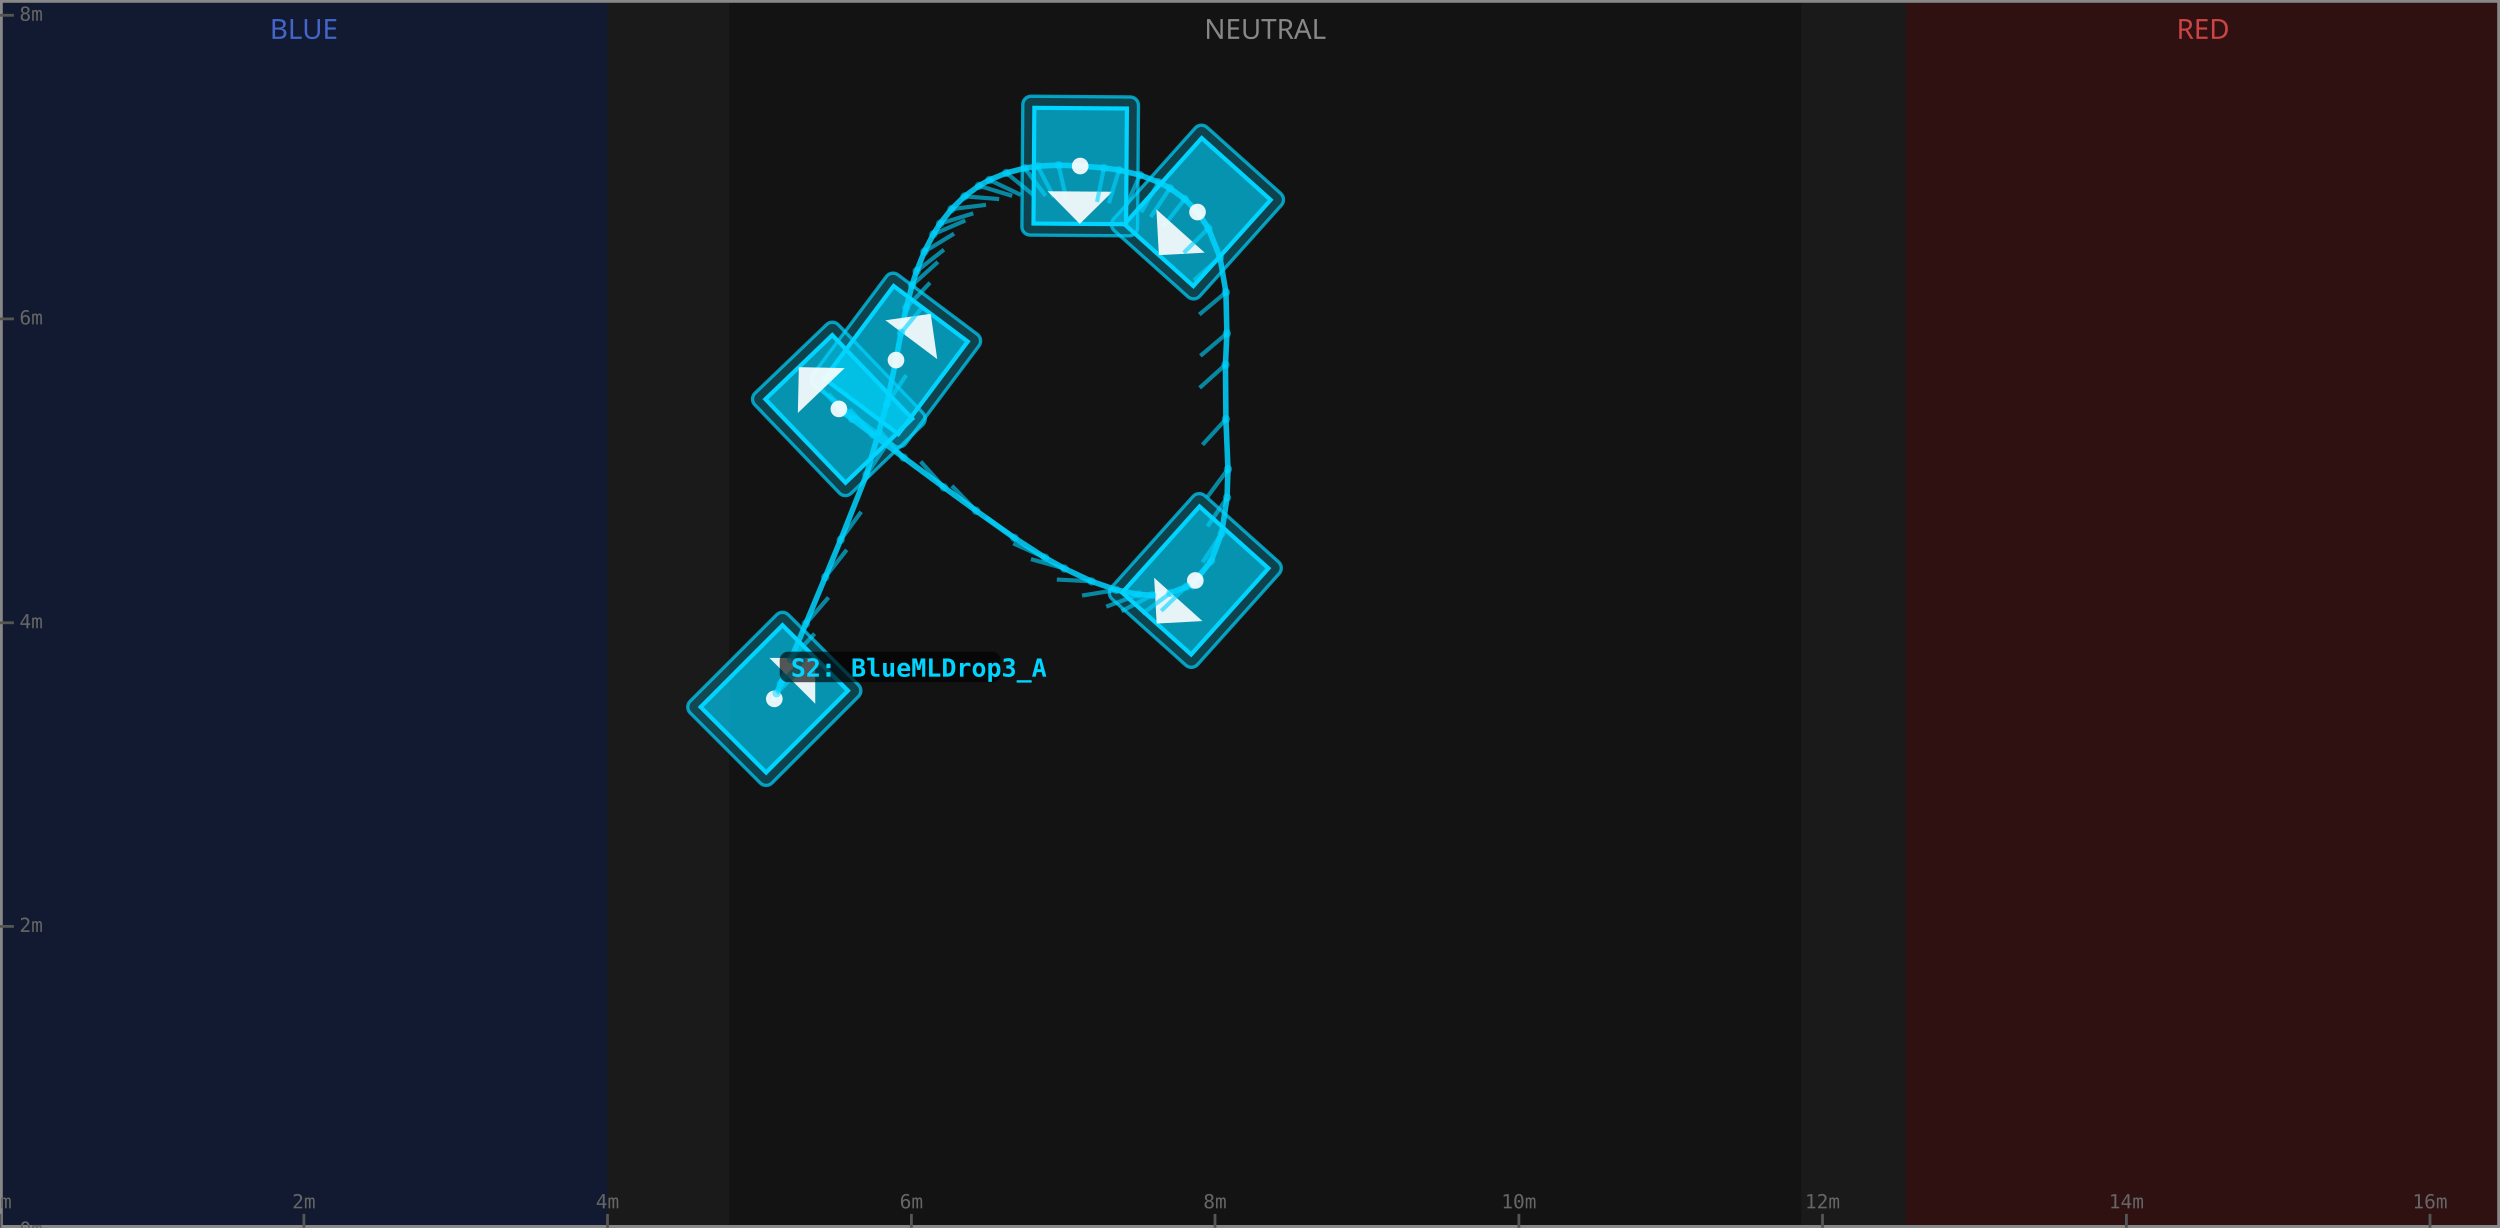
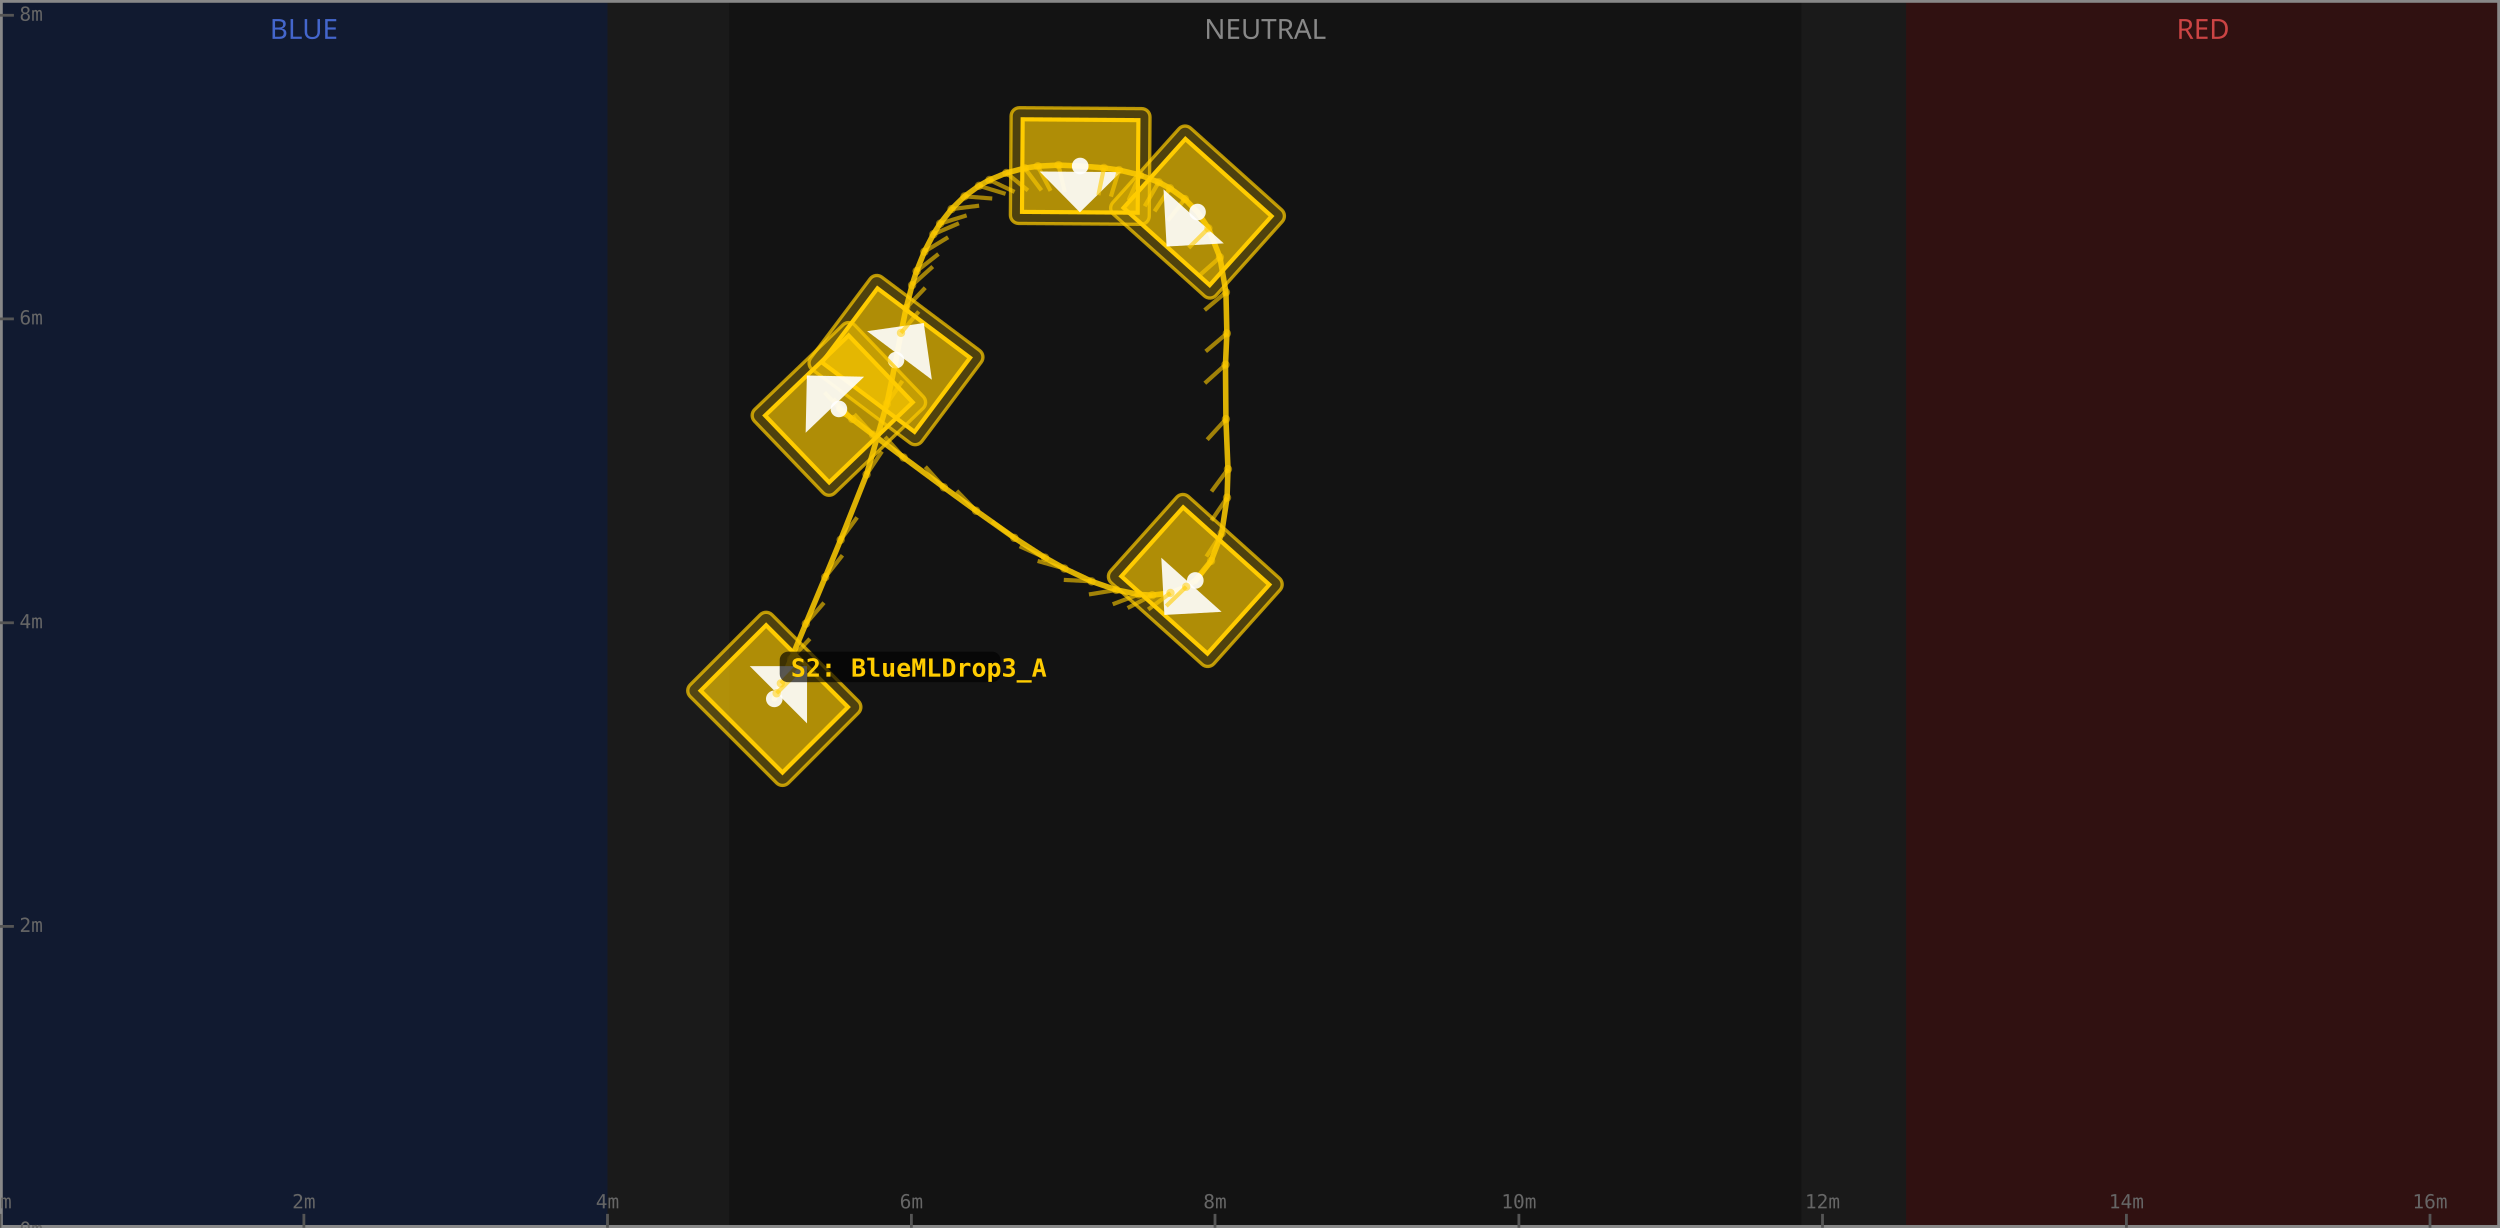
<svg xmlns="http://www.w3.org/2000/svg" width="900" height="442" viewBox="0 0 900 442">
  <rect x="0" y="0" width="900" height="442" fill="#1a1a1a" />
  <rect x="0" y="0" width="218.7" height="442" fill="#0d1a3a" fill-opacity="0.7" />
  <text x="109.4" y="14" text-anchor="middle" font-size="10" fill="#4466cc" font-family="sans-serif">BLUE</text>
  <rect x="262.5" y="0" width="386.0" height="442" fill="#111111" fill-opacity="0.7" />
  <text x="455.5" y="14" text-anchor="middle" font-size="10" fill="#888" font-family="sans-serif">NEUTRAL</text>
  <rect x="686.2" y="0" width="213.8" height="442" fill="#3a0d0d" fill-opacity="0.7" />
  <text x="793.1" y="14" text-anchor="middle" font-size="10" fill="#cc4444" font-family="sans-serif">RED</text>
  <rect x="0" y="0" width="900" height="442" fill="none" stroke="#888" stroke-width="2" />
  <line x1="0.0" y1="442" x2="0.0" y2="437" stroke="#555" stroke-width="1" />
  <text x="0.0" y="435" text-anchor="middle" font-size="7" fill="#666" font-family="monospace">0m</text>
  <line x1="109.4" y1="442" x2="109.4" y2="437" stroke="#555" stroke-width="1" />
  <text x="109.4" y="435" text-anchor="middle" font-size="7" fill="#666" font-family="monospace">2m</text>
  <line x1="218.7" y1="442" x2="218.7" y2="437" stroke="#555" stroke-width="1" />
  <text x="218.7" y="435" text-anchor="middle" font-size="7" fill="#666" font-family="monospace">4m</text>
  <line x1="328.1" y1="442" x2="328.1" y2="437" stroke="#555" stroke-width="1" />
  <text x="328.1" y="435" text-anchor="middle" font-size="7" fill="#666" font-family="monospace">6m</text>
  <line x1="437.4" y1="442" x2="437.4" y2="437" stroke="#555" stroke-width="1" />
  <text x="437.4" y="435" text-anchor="middle" font-size="7" fill="#666" font-family="monospace">8m</text>
  <line x1="546.8" y1="442" x2="546.8" y2="437" stroke="#555" stroke-width="1" />
  <text x="546.8" y="435" text-anchor="middle" font-size="7" fill="#666" font-family="monospace">10m</text>
  <line x1="656.1" y1="442" x2="656.1" y2="437" stroke="#555" stroke-width="1" />
  <text x="656.1" y="435" text-anchor="middle" font-size="7" fill="#666" font-family="monospace">12m</text>
  <line x1="765.5" y1="442" x2="765.5" y2="437" stroke="#555" stroke-width="1" />
  <text x="765.5" y="435" text-anchor="middle" font-size="7" fill="#666" font-family="monospace">14m</text>
  <line x1="874.8" y1="442" x2="874.8" y2="437" stroke="#555" stroke-width="1" />
  <text x="874.8" y="435" text-anchor="middle" font-size="7" fill="#666" font-family="monospace">16m</text>
  <line x1="0" y1="442.9" x2="5" y2="442.9" stroke="#555" stroke-width="1" />
  <text x="7" y="442.9" dominant-baseline="middle" font-size="7" fill="#666" font-family="monospace">0m</text>
  <line x1="0" y1="333.5" x2="5" y2="333.5" stroke="#555" stroke-width="1" />
  <text x="7" y="333.5" dominant-baseline="middle" font-size="7" fill="#666" font-family="monospace">2m</text>
  <line x1="0" y1="224.2" x2="5" y2="224.2" stroke="#555" stroke-width="1" />
  <text x="7" y="224.2" dominant-baseline="middle" font-size="7" fill="#666" font-family="monospace">4m</text>
  <line x1="0" y1="114.8" x2="5" y2="114.8" stroke="#555" stroke-width="1" />
  <text x="7" y="114.8" dominant-baseline="middle" font-size="7" fill="#666" font-family="monospace">6m</text>
  <line x1="0" y1="5.5" x2="5" y2="5.5" stroke="#555" stroke-width="1" />
  <text x="7" y="5.5" dominant-baseline="middle" font-size="7" fill="#666" font-family="monospace">8m</text>
-   <polyline points="278.75,251.59 279.59,249.58 281.10,246.01 284.76,237.29 290.10,224.54 297.09,207.76 302.64,194.32 311.96,170.82 319.25,145.40 322.56,129.63 324.36,119.83 326.22,110.85 328.35,102.65 329.98,97.60 332.78,90.61 336.02,84.32 338.44,80.51 342.56,75.26 347.24,70.69 352.44,66.89 356.21,64.78 362.29,62.26 368.91,60.53 373.61,59.82 381.07,59.44 388.87,59.77 397.41,60.45 402.85,61.22 410.38,63.02 417.12,65.60 421.17,67.76 426.55,71.65 431.11,76.34 435.03,82.18 439.18,92.64 441.34,105.22 441.67,120.03 441.17,131.28 441.33,150.90 442.07,168.89 441.74,179.15 439.79,192.02 435.99,201.95 430.31,208.97 427.04,211.23 421.37,213.46 414.80,214.26 409.93,213.99 401.88,212.37 392.95,209.28 383.17,204.67 376.19,200.75 365.16,193.63 351.38,183.87 339.80,175.45 325.30,164.72 314.31,156.49 306.80,150.84 303.72,148.52 302.00,147.21" fill="none" stroke="#00d4ff" stroke-width="2" stroke-opacity="0.85" stroke-linejoin="round" stroke-linecap="round" />
-   <g id="pose0" transform="translate(278.75,251.59) rotate(-45.00)">
-     <rect x="-25.00" y="-20.83" width="50.00" height="41.66" rx="3" fill="#00d4ff" fill-opacity="0.25" stroke="#00d4ff" stroke-width="1.2" stroke-opacity="0.7" />
-     <rect x="-20.83" y="-16.67" width="41.66" height="33.33" fill="#00d4ff" fill-opacity="0.55" stroke="#00d4ff" stroke-width="1.5" />
-     <polygon points="20.83,0 9.17,11.67 9.17,-11.67" fill="#ffffff" fill-opacity="0.9" />
-     <circle cx="0" cy="0" r="3" fill="#ffffff" fill-opacity="0.9" />
-   </g>
-   <g id="pose1" transform="translate(279.59,249.58) rotate(-45.24)">
-     <line x1="0" y1="0" x2="12.50" y2="0" stroke="#00d4ff" stroke-width="1.5" stroke-opacity="0.6" />
-     <circle cx="0" cy="0" r="1.5" fill="#00d4ff" fill-opacity="0.5" />
-   </g>
-   <g id="pose2" transform="translate(281.10,246.01) rotate(-45.80)">
-     <line x1="0" y1="0" x2="12.50" y2="0" stroke="#00d4ff" stroke-width="1.5" stroke-opacity="0.6" />
-     <circle cx="0" cy="0" r="1.5" fill="#00d4ff" fill-opacity="0.5" />
-   </g>
-   <g id="pose3" transform="translate(284.76,237.29) rotate(-47.20)">
-     <line x1="0" y1="0" x2="12.50" y2="0" stroke="#00d4ff" stroke-width="1.5" stroke-opacity="0.6" />
-     <circle cx="0" cy="0" r="1.5" fill="#00d4ff" fill-opacity="0.5" />
-   </g>
-   <g id="pose4" transform="translate(290.10,224.54) rotate(-49.24)">
-     <line x1="0" y1="0" x2="12.50" y2="0" stroke="#00d4ff" stroke-width="1.5" stroke-opacity="0.6" />
-     <circle cx="0" cy="0" r="1.5" fill="#00d4ff" fill-opacity="0.5" />
-   </g>
-   <g id="pose5" transform="translate(297.09,207.76) rotate(-51.80)">
-     <line x1="0" y1="0" x2="12.50" y2="0" stroke="#00d4ff" stroke-width="1.5" stroke-opacity="0.6" />
-     <circle cx="0" cy="0" r="1.5" fill="#00d4ff" fill-opacity="0.5" />
-   </g>
-   <g id="pose6" transform="translate(302.64,194.32) rotate(-53.70)">
-     <line x1="0" y1="0" x2="12.50" y2="0" stroke="#00d4ff" stroke-width="1.5" stroke-opacity="0.6" />
-     <circle cx="0" cy="0" r="1.5" fill="#00d4ff" fill-opacity="0.5" />
-   </g>
-   <g id="pose7" transform="translate(311.96,170.82) rotate(-56.27)">
-     <line x1="0" y1="0" x2="12.50" y2="0" stroke="#00d4ff" stroke-width="1.5" stroke-opacity="0.6" />
-     <circle cx="0" cy="0" r="1.5" fill="#00d4ff" fill-opacity="0.5" />
-   </g>
-   <g id="pose8" transform="translate(319.25,145.40) rotate(-55.91)">
-     <line x1="0" y1="0" x2="12.50" y2="0" stroke="#00d4ff" stroke-width="1.5" stroke-opacity="0.6" />
-     <circle cx="0" cy="0" r="1.5" fill="#00d4ff" fill-opacity="0.5" />
-   </g>
-   <g id="pose9" transform="translate(322.56,129.63) rotate(-53.13)">
-     <rect x="-25.00" y="-20.83" width="50.00" height="41.66" rx="3" fill="#00d4ff" fill-opacity="0.25" stroke="#00d4ff" stroke-width="1.2" stroke-opacity="0.7" />
-     <rect x="-20.83" y="-16.67" width="41.66" height="33.33" fill="#00d4ff" fill-opacity="0.55" stroke="#00d4ff" stroke-width="1.5" />
-     <polygon points="20.83,0 9.17,11.67 9.17,-11.67" fill="#ffffff" fill-opacity="0.9" />
-     <circle cx="0" cy="0" r="3" fill="#ffffff" fill-opacity="0.9" />
-   </g>
-   <g id="pose10" transform="translate(324.36,119.83) rotate(-50.28)">
-     <line x1="0" y1="0" x2="12.50" y2="0" stroke="#00d4ff" stroke-width="1.5" stroke-opacity="0.6" />
-     <circle cx="0" cy="0" r="1.5" fill="#00d4ff" fill-opacity="0.5" />
-   </g>
-   <g id="pose11" transform="translate(326.22,110.85) rotate(-46.62)">
-     <line x1="0" y1="0" x2="12.50" y2="0" stroke="#00d4ff" stroke-width="1.5" stroke-opacity="0.6" />
-     <circle cx="0" cy="0" r="1.5" fill="#00d4ff" fill-opacity="0.5" />
-   </g>
-   <g id="pose12" transform="translate(328.35,102.65) rotate(-41.91)">
-     <line x1="0" y1="0" x2="12.50" y2="0" stroke="#00d4ff" stroke-width="1.5" stroke-opacity="0.6" />
-     <circle cx="0" cy="0" r="1.5" fill="#00d4ff" fill-opacity="0.5" />
-   </g>
-   <g id="pose13" transform="translate(329.98,97.60) rotate(-38.10)">
-     <line x1="0" y1="0" x2="12.50" y2="0" stroke="#00d4ff" stroke-width="1.5" stroke-opacity="0.6" />
-     <circle cx="0" cy="0" r="1.5" fill="#00d4ff" fill-opacity="0.5" />
-   </g>
-   <g id="pose14" transform="translate(332.78,90.61) rotate(-31.34)">
-     <line x1="0" y1="0" x2="12.50" y2="0" stroke="#00d4ff" stroke-width="1.5" stroke-opacity="0.6" />
-     <circle cx="0" cy="0" r="1.5" fill="#00d4ff" fill-opacity="0.5" />
-   </g>
-   <g id="pose15" transform="translate(336.02,84.32) rotate(-23.31)">
-     <line x1="0" y1="0" x2="12.50" y2="0" stroke="#00d4ff" stroke-width="1.5" stroke-opacity="0.6" />
-     <circle cx="0" cy="0" r="1.5" fill="#00d4ff" fill-opacity="0.5" />
-   </g>
-   <g id="pose16" transform="translate(338.44,80.51) rotate(-17.26)">
-     <line x1="0" y1="0" x2="12.50" y2="0" stroke="#00d4ff" stroke-width="1.5" stroke-opacity="0.6" />
-     <circle cx="0" cy="0" r="1.5" fill="#00d4ff" fill-opacity="0.5" />
-   </g>
-   <g id="pose17" transform="translate(342.56,75.26) rotate(-6.98)">
-     <line x1="0" y1="0" x2="12.50" y2="0" stroke="#00d4ff" stroke-width="1.5" stroke-opacity="0.6" />
-     <circle cx="0" cy="0" r="1.5" fill="#00d4ff" fill-opacity="0.5" />
-   </g>
-   <g id="pose18" transform="translate(347.24,70.69) rotate(4.49)">
-     <line x1="0" y1="0" x2="12.50" y2="0" stroke="#00d4ff" stroke-width="1.5" stroke-opacity="0.6" />
-     <circle cx="0" cy="0" r="1.5" fill="#00d4ff" fill-opacity="0.5" />
-   </g>
-   <g id="pose19" transform="translate(352.44,66.89) rotate(16.86)">
-     <line x1="0" y1="0" x2="12.50" y2="0" stroke="#00d4ff" stroke-width="1.5" stroke-opacity="0.6" />
-     <circle cx="0" cy="0" r="1.5" fill="#00d4ff" fill-opacity="0.5" />
-   </g>
-   <g id="pose20" transform="translate(356.21,64.78) rotate(25.53)">
-     <line x1="0" y1="0" x2="12.50" y2="0" stroke="#00d4ff" stroke-width="1.5" stroke-opacity="0.6" />
-     <circle cx="0" cy="0" r="1.5" fill="#00d4ff" fill-opacity="0.5" />
-   </g>
-   <g id="pose21" transform="translate(362.29,62.26) rotate(39.05)">
-     <line x1="0" y1="0" x2="12.50" y2="0" stroke="#00d4ff" stroke-width="1.5" stroke-opacity="0.6" />
-     <circle cx="0" cy="0" r="1.5" fill="#00d4ff" fill-opacity="0.5" />
-   </g>
-   <g id="pose22" transform="translate(368.91,60.53) rotate(53.08)">
-     <line x1="0" y1="0" x2="12.50" y2="0" stroke="#00d4ff" stroke-width="1.5" stroke-opacity="0.6" />
-     <circle cx="0" cy="0" r="1.5" fill="#00d4ff" fill-opacity="0.5" />
-   </g>
-   <g id="pose23" transform="translate(373.61,59.82) rotate(62.61)">
-     <line x1="0" y1="0" x2="12.50" y2="0" stroke="#00d4ff" stroke-width="1.5" stroke-opacity="0.6" />
-     <circle cx="0" cy="0" r="1.5" fill="#00d4ff" fill-opacity="0.5" />
-   </g>
-   <g id="pose24" transform="translate(381.07,59.44) rotate(76.95)">
-     <line x1="0" y1="0" x2="12.50" y2="0" stroke="#00d4ff" stroke-width="1.5" stroke-opacity="0.6" />
-     <circle cx="0" cy="0" r="1.5" fill="#00d4ff" fill-opacity="0.5" />
-   </g>
-   <g id="pose25" transform="translate(388.87,59.77) rotate(90.42)">
-     <rect x="-25.00" y="-20.83" width="50.00" height="41.66" rx="3" fill="#00d4ff" fill-opacity="0.25" stroke="#00d4ff" stroke-width="1.2" stroke-opacity="0.7" />
-     <rect x="-20.83" y="-16.67" width="41.66" height="33.33" fill="#00d4ff" fill-opacity="0.55" stroke="#00d4ff" stroke-width="1.5" />
-     <polygon points="20.83,0 9.17,11.67 9.17,-11.67" fill="#ffffff" fill-opacity="0.9" />
-     <circle cx="0" cy="0" r="3" fill="#ffffff" fill-opacity="0.9" />
-   </g>
-   <g id="pose26" transform="translate(397.41,60.45) rotate(101.46)">
-     <line x1="0" y1="0" x2="12.50" y2="0" stroke="#00d4ff" stroke-width="1.5" stroke-opacity="0.6" />
-     <circle cx="0" cy="0" r="1.5" fill="#00d4ff" fill-opacity="0.5" />
-   </g>
-   <g id="pose27" transform="translate(402.85,61.22) rotate(107.02)">
-     <line x1="0" y1="0" x2="12.50" y2="0" stroke="#00d4ff" stroke-width="1.5" stroke-opacity="0.6" />
-     <circle cx="0" cy="0" r="1.5" fill="#00d4ff" fill-opacity="0.5" />
-   </g>
-   <g id="pose28" transform="translate(410.38,63.02) rotate(114.16)">
-     <line x1="0" y1="0" x2="12.50" y2="0" stroke="#00d4ff" stroke-width="1.5" stroke-opacity="0.6" />
-     <circle cx="0" cy="0" r="1.5" fill="#00d4ff" fill-opacity="0.5" />
-   </g>
-   <g id="pose29" transform="translate(417.12,65.60) rotate(120.18)">
-     <line x1="0" y1="0" x2="12.50" y2="0" stroke="#00d4ff" stroke-width="1.5" stroke-opacity="0.6" />
-     <circle cx="0" cy="0" r="1.5" fill="#00d4ff" fill-opacity="0.5" />
-   </g>
-   <g id="pose30" transform="translate(421.17,67.76) rotate(123.66)">
-     <line x1="0" y1="0" x2="12.50" y2="0" stroke="#00d4ff" stroke-width="1.5" stroke-opacity="0.6" />
-     <circle cx="0" cy="0" r="1.5" fill="#00d4ff" fill-opacity="0.5" />
-   </g>
-   <g id="pose31" transform="translate(426.55,71.65) rotate(128.17)">
-     <line x1="0" y1="0" x2="12.50" y2="0" stroke="#00d4ff" stroke-width="1.5" stroke-opacity="0.6" />
-     <circle cx="0" cy="0" r="1.5" fill="#00d4ff" fill-opacity="0.5" />
-   </g>
-   <g id="pose32" transform="translate(431.11,76.34) rotate(131.90)">
-     <rect x="-25.00" y="-20.83" width="50.00" height="41.66" rx="3" fill="#00d4ff" fill-opacity="0.25" stroke="#00d4ff" stroke-width="1.2" stroke-opacity="0.7" />
-     <rect x="-20.83" y="-16.67" width="41.66" height="33.33" fill="#00d4ff" fill-opacity="0.55" stroke="#00d4ff" stroke-width="1.5" />
-     <polygon points="20.83,0 9.17,11.67 9.17,-11.67" fill="#ffffff" fill-opacity="0.9" />
-     <circle cx="0" cy="0" r="3" fill="#ffffff" fill-opacity="0.9" />
-   </g>
-   <g id="pose33" transform="translate(435.03,82.18) rotate(135.14)">
-     <line x1="0" y1="0" x2="12.50" y2="0" stroke="#00d4ff" stroke-width="1.5" stroke-opacity="0.6" />
-     <circle cx="0" cy="0" r="1.5" fill="#00d4ff" fill-opacity="0.5" />
-   </g>
-   <g id="pose34" transform="translate(439.18,92.64) rotate(138.56)">
-     <line x1="0" y1="0" x2="12.50" y2="0" stroke="#00d4ff" stroke-width="1.5" stroke-opacity="0.6" />
-     <circle cx="0" cy="0" r="1.5" fill="#00d4ff" fill-opacity="0.5" />
-   </g>
-   <g id="pose35" transform="translate(441.34,105.22) rotate(140.13)">
-     <line x1="0" y1="0" x2="12.50" y2="0" stroke="#00d4ff" stroke-width="1.5" stroke-opacity="0.6" />
-     <circle cx="0" cy="0" r="1.5" fill="#00d4ff" fill-opacity="0.5" />
-   </g>
-   <g id="pose36" transform="translate(441.67,120.03) rotate(139.69)">
-     <line x1="0" y1="0" x2="12.50" y2="0" stroke="#00d4ff" stroke-width="1.5" stroke-opacity="0.6" />
-     <circle cx="0" cy="0" r="1.5" fill="#00d4ff" fill-opacity="0.5" />
-   </g>
-   <g id="pose37" transform="translate(441.17,131.28) rotate(138.07)">
-     <line x1="0" y1="0" x2="12.50" y2="0" stroke="#00d4ff" stroke-width="1.5" stroke-opacity="0.6" />
-     <circle cx="0" cy="0" r="1.5" fill="#00d4ff" fill-opacity="0.5" />
-   </g>
-   <g id="pose38" transform="translate(441.33,150.90) rotate(132.43)">
-     <line x1="0" y1="0" x2="12.50" y2="0" stroke="#00d4ff" stroke-width="1.5" stroke-opacity="0.6" />
-     <circle cx="0" cy="0" r="1.5" fill="#00d4ff" fill-opacity="0.5" />
-   </g>
-   <g id="pose39" transform="translate(442.07,168.89) rotate(126.51)">
-     <line x1="0" y1="0" x2="12.50" y2="0" stroke="#00d4ff" stroke-width="1.5" stroke-opacity="0.6" />
-     <circle cx="0" cy="0" r="1.5" fill="#00d4ff" fill-opacity="0.5" />
-   </g>
-   <g id="pose40" transform="translate(441.74,179.15) rotate(124.21)">
-     <line x1="0" y1="0" x2="12.50" y2="0" stroke="#00d4ff" stroke-width="1.5" stroke-opacity="0.6" />
-     <circle cx="0" cy="0" r="1.5" fill="#00d4ff" fill-opacity="0.5" />
-   </g>
-   <g id="pose41" transform="translate(439.79,192.02) rotate(123.43)">
-     <line x1="0" y1="0" x2="12.50" y2="0" stroke="#00d4ff" stroke-width="1.5" stroke-opacity="0.6" />
-     <circle cx="0" cy="0" r="1.5" fill="#00d4ff" fill-opacity="0.5" />
-   </g>
-   <g id="pose42" transform="translate(435.99,201.95) rotate(125.94)">
-     <line x1="0" y1="0" x2="12.50" y2="0" stroke="#00d4ff" stroke-width="1.5" stroke-opacity="0.6" />
-     <circle cx="0" cy="0" r="1.5" fill="#00d4ff" fill-opacity="0.5" />
-   </g>
-   <g id="pose43" transform="translate(430.31,208.97) rotate(131.90)">
-     <rect x="-25.00" y="-20.83" width="50.00" height="41.66" rx="3" fill="#00d4ff" fill-opacity="0.25" stroke="#00d4ff" stroke-width="1.2" stroke-opacity="0.7" />
-     <rect x="-20.83" y="-16.67" width="41.66" height="33.33" fill="#00d4ff" fill-opacity="0.55" stroke="#00d4ff" stroke-width="1.5" />
-     <polygon points="20.83,0 9.17,11.67 9.17,-11.67" fill="#ffffff" fill-opacity="0.9" />
-     <circle cx="0" cy="0" r="3" fill="#ffffff" fill-opacity="0.9" />
-   </g>
-   <g id="pose44" transform="translate(427.04,211.23) rotate(135.96)">
-     <line x1="0" y1="0" x2="12.50" y2="0" stroke="#00d4ff" stroke-width="1.5" stroke-opacity="0.6" />
-     <circle cx="0" cy="0" r="1.5" fill="#00d4ff" fill-opacity="0.5" />
-   </g>
-   <g id="pose45" transform="translate(421.37,213.46) rotate(143.44)">
-     <line x1="0" y1="0" x2="12.50" y2="0" stroke="#00d4ff" stroke-width="1.5" stroke-opacity="0.6" />
-     <circle cx="0" cy="0" r="1.5" fill="#00d4ff" fill-opacity="0.5" />
-   </g>
-   <g id="pose46" transform="translate(414.80,214.26) rotate(152.49)">
-     <line x1="0" y1="0" x2="12.50" y2="0" stroke="#00d4ff" stroke-width="1.5" stroke-opacity="0.6" />
-     <circle cx="0" cy="0" r="1.5" fill="#00d4ff" fill-opacity="0.5" />
-   </g>
-   <g id="pose47" transform="translate(409.93,213.99) rotate(159.34)">
-     <line x1="0" y1="0" x2="12.50" y2="0" stroke="#00d4ff" stroke-width="1.5" stroke-opacity="0.6" />
-     <circle cx="0" cy="0" r="1.5" fill="#00d4ff" fill-opacity="0.5" />
-   </g>
-   <g id="pose48" transform="translate(401.88,212.37) rotate(170.66)">
-     <line x1="0" y1="0" x2="12.50" y2="0" stroke="#00d4ff" stroke-width="1.5" stroke-opacity="0.6" />
-     <circle cx="0" cy="0" r="1.5" fill="#00d4ff" fill-opacity="0.5" />
-   </g>
-   <g id="pose49" transform="translate(392.95,209.28) rotate(-177.05)">
-     <line x1="0" y1="0" x2="12.50" y2="0" stroke="#00d4ff" stroke-width="1.5" stroke-opacity="0.6" />
-     <circle cx="0" cy="0" r="1.5" fill="#00d4ff" fill-opacity="0.5" />
-   </g>
-   <g id="pose50" transform="translate(383.17,204.67) rotate(-164.26)">
-     <line x1="0" y1="0" x2="12.50" y2="0" stroke="#00d4ff" stroke-width="1.5" stroke-opacity="0.6" />
-     <circle cx="0" cy="0" r="1.5" fill="#00d4ff" fill-opacity="0.5" />
-   </g>
-   <g id="pose51" transform="translate(376.19,200.75) rotate(-155.78)">
-     <line x1="0" y1="0" x2="12.50" y2="0" stroke="#00d4ff" stroke-width="1.5" stroke-opacity="0.6" />
-     <circle cx="0" cy="0" r="1.5" fill="#00d4ff" fill-opacity="0.5" />
-   </g>
-   <g id="pose52" transform="translate(365.16,193.63) rotate(-143.97)">
-     <line x1="0" y1="0" x2="12.50" y2="0" stroke="#00d4ff" stroke-width="1.5" stroke-opacity="0.6" />
-     <circle cx="0" cy="0" r="1.5" fill="#00d4ff" fill-opacity="0.5" />
-   </g>
-   <g id="pose53" transform="translate(351.38,183.87) rotate(-134.06)">
-     <line x1="0" y1="0" x2="12.50" y2="0" stroke="#00d4ff" stroke-width="1.5" stroke-opacity="0.6" />
-     <circle cx="0" cy="0" r="1.5" fill="#00d4ff" fill-opacity="0.5" />
-   </g>
-   <g id="pose54" transform="translate(339.80,175.45) rotate(-131.93)">
-     <line x1="0" y1="0" x2="12.50" y2="0" stroke="#00d4ff" stroke-width="1.5" stroke-opacity="0.6" />
-     <circle cx="0" cy="0" r="1.5" fill="#00d4ff" fill-opacity="0.5" />
-   </g>
-   <g id="pose55" transform="translate(325.30,164.72) rotate(-131.89)">
-     <line x1="0" y1="0" x2="12.50" y2="0" stroke="#00d4ff" stroke-width="1.5" stroke-opacity="0.6" />
-     <circle cx="0" cy="0" r="1.5" fill="#00d4ff" fill-opacity="0.5" />
-   </g>
-   <g id="pose56" transform="translate(314.31,156.49) rotate(-132.51)">
-     <line x1="0" y1="0" x2="12.50" y2="0" stroke="#00d4ff" stroke-width="1.5" stroke-opacity="0.6" />
-     <circle cx="0" cy="0" r="1.5" fill="#00d4ff" fill-opacity="0.5" />
-   </g>
-   <g id="pose57" transform="translate(306.80,150.84) rotate(-133.19)">
-     <line x1="0" y1="0" x2="12.50" y2="0" stroke="#00d4ff" stroke-width="1.5" stroke-opacity="0.6" />
-     <circle cx="0" cy="0" r="1.5" fill="#00d4ff" fill-opacity="0.5" />
-   </g>
-   <g id="pose58" transform="translate(303.72,148.52) rotate(-133.54)">
-     <line x1="0" y1="0" x2="12.50" y2="0" stroke="#00d4ff" stroke-width="1.5" stroke-opacity="0.6" />
-     <circle cx="0" cy="0" r="1.5" fill="#00d4ff" fill-opacity="0.5" />
-   </g>
-   <g id="pose59" transform="translate(302.00,147.21) rotate(-133.79)">
-     <rect x="-25.00" y="-20.83" width="50.00" height="41.66" rx="3" fill="#00d4ff" fill-opacity="0.25" stroke="#00d4ff" stroke-width="1.2" stroke-opacity="0.7" />
-     <rect x="-20.83" y="-16.67" width="41.66" height="33.33" fill="#00d4ff" fill-opacity="0.55" stroke="#00d4ff" stroke-width="1.5" />
-     <polygon points="20.83,0 9.17,11.67 9.17,-11.67" fill="#ffffff" fill-opacity="0.9" />
+   <polyline points="278.75,251.59 279.59,249.58 281.10,246.01 284.76,237.29 290.10,224.54 297.09,207.76 302.64,194.32 311.96,170.82 319.25,145.40 322.56,129.63 324.36,119.83 326.22,110.85 328.35,102.65 329.98,97.60 332.78,90.61 336.02,84.32 338.44,80.51 342.56,75.26 347.24,70.69 352.44,66.89 356.21,64.78 362.29,62.26 368.91,60.53 373.61,59.82 381.07,59.44 388.87,59.77 397.41,60.45 402.85,61.22 410.38,63.02 417.12,65.60 421.17,67.76 426.55,71.65 431.11,76.34 435.03,82.18 439.18,92.64 441.34,105.22 441.67,120.03 441.17,131.28 441.33,150.90 442.07,168.89 441.74,179.15 439.79,192.02 435.99,201.95 430.31,208.97 427.04,211.23 421.37,213.46 414.80,214.26 409.93,213.99 401.88,212.37 392.95,209.28 383.17,204.67 376.19,200.75 365.16,193.63 351.38,183.87 339.80,175.45 325.30,164.72 314.31,156.49 306.80,150.84 303.72,148.52 302.00,147.21" fill="none" stroke="#ffcc00" stroke-width="2" stroke-opacity="0.85" stroke-linejoin="round" stroke-linecap="round" />
+   <g id="pose1000" transform="translate(278.75,251.59) rotate(-45.00)">
+     <rect x="-20.83" y="-25.00" width="41.66" height="50.00" rx="3" fill="#ffcc00" fill-opacity="0.25" stroke="#ffcc00" stroke-width="1.2" stroke-opacity="0.7" />
+     <rect x="-16.67" y="-20.83" width="33.33" height="41.66" fill="#ffcc00" fill-opacity="0.55" stroke="#ffcc00" stroke-width="1.5" />
+     <polygon points="16.67,0 2.08,14.58 2.08,-14.58" fill="#ffffff" fill-opacity="0.9" />
+     <circle cx="0" cy="0" r="3" fill="#ffffff" fill-opacity="0.9" />
+   </g>
+   <g id="pose1001" transform="translate(279.59,249.58) rotate(-45.24)">
+     <line x1="0" y1="0" x2="10.00" y2="0" stroke="#ffcc00" stroke-width="1.5" stroke-opacity="0.6" />
+     <circle cx="0" cy="0" r="1.5" fill="#ffcc00" fill-opacity="0.5" />
+   </g>
+   <g id="pose1002" transform="translate(281.10,246.01) rotate(-45.80)">
+     <line x1="0" y1="0" x2="10.00" y2="0" stroke="#ffcc00" stroke-width="1.5" stroke-opacity="0.6" />
+     <circle cx="0" cy="0" r="1.5" fill="#ffcc00" fill-opacity="0.5" />
+   </g>
+   <g id="pose1003" transform="translate(284.76,237.29) rotate(-47.20)">
+     <line x1="0" y1="0" x2="10.00" y2="0" stroke="#ffcc00" stroke-width="1.5" stroke-opacity="0.6" />
+     <circle cx="0" cy="0" r="1.5" fill="#ffcc00" fill-opacity="0.5" />
+   </g>
+   <g id="pose1004" transform="translate(290.10,224.54) rotate(-49.24)">
+     <line x1="0" y1="0" x2="10.00" y2="0" stroke="#ffcc00" stroke-width="1.5" stroke-opacity="0.6" />
+     <circle cx="0" cy="0" r="1.5" fill="#ffcc00" fill-opacity="0.5" />
+   </g>
+   <g id="pose1005" transform="translate(297.09,207.76) rotate(-51.80)">
+     <line x1="0" y1="0" x2="10.00" y2="0" stroke="#ffcc00" stroke-width="1.5" stroke-opacity="0.6" />
+     <circle cx="0" cy="0" r="1.5" fill="#ffcc00" fill-opacity="0.5" />
+   </g>
+   <g id="pose1006" transform="translate(302.64,194.32) rotate(-53.70)">
+     <line x1="0" y1="0" x2="10.00" y2="0" stroke="#ffcc00" stroke-width="1.5" stroke-opacity="0.6" />
+     <circle cx="0" cy="0" r="1.5" fill="#ffcc00" fill-opacity="0.5" />
+   </g>
+   <g id="pose1007" transform="translate(311.96,170.82) rotate(-56.27)">
+     <line x1="0" y1="0" x2="10.00" y2="0" stroke="#ffcc00" stroke-width="1.5" stroke-opacity="0.6" />
+     <circle cx="0" cy="0" r="1.5" fill="#ffcc00" fill-opacity="0.5" />
+   </g>
+   <g id="pose1008" transform="translate(319.25,145.40) rotate(-55.91)">
+     <line x1="0" y1="0" x2="10.00" y2="0" stroke="#ffcc00" stroke-width="1.5" stroke-opacity="0.6" />
+     <circle cx="0" cy="0" r="1.5" fill="#ffcc00" fill-opacity="0.5" />
+   </g>
+   <g id="pose1009" transform="translate(322.56,129.63) rotate(-53.13)">
+     <rect x="-20.83" y="-25.00" width="41.66" height="50.00" rx="3" fill="#ffcc00" fill-opacity="0.25" stroke="#ffcc00" stroke-width="1.2" stroke-opacity="0.7" />
+     <rect x="-16.67" y="-20.83" width="33.33" height="41.66" fill="#ffcc00" fill-opacity="0.55" stroke="#ffcc00" stroke-width="1.5" />
+     <polygon points="16.67,0 2.08,14.58 2.08,-14.58" fill="#ffffff" fill-opacity="0.9" />
+     <circle cx="0" cy="0" r="3" fill="#ffffff" fill-opacity="0.9" />
+   </g>
+   <g id="pose1010" transform="translate(324.36,119.83) rotate(-50.28)">
+     <line x1="0" y1="0" x2="10.00" y2="0" stroke="#ffcc00" stroke-width="1.5" stroke-opacity="0.6" />
+     <circle cx="0" cy="0" r="1.5" fill="#ffcc00" fill-opacity="0.5" />
+   </g>
+   <g id="pose1011" transform="translate(326.22,110.85) rotate(-46.62)">
+     <line x1="0" y1="0" x2="10.00" y2="0" stroke="#ffcc00" stroke-width="1.5" stroke-opacity="0.6" />
+     <circle cx="0" cy="0" r="1.5" fill="#ffcc00" fill-opacity="0.5" />
+   </g>
+   <g id="pose1012" transform="translate(328.35,102.65) rotate(-41.91)">
+     <line x1="0" y1="0" x2="10.00" y2="0" stroke="#ffcc00" stroke-width="1.5" stroke-opacity="0.6" />
+     <circle cx="0" cy="0" r="1.5" fill="#ffcc00" fill-opacity="0.5" />
+   </g>
+   <g id="pose1013" transform="translate(329.98,97.60) rotate(-38.10)">
+     <line x1="0" y1="0" x2="10.00" y2="0" stroke="#ffcc00" stroke-width="1.5" stroke-opacity="0.6" />
+     <circle cx="0" cy="0" r="1.5" fill="#ffcc00" fill-opacity="0.5" />
+   </g>
+   <g id="pose1014" transform="translate(332.78,90.61) rotate(-31.34)">
+     <line x1="0" y1="0" x2="10.00" y2="0" stroke="#ffcc00" stroke-width="1.5" stroke-opacity="0.6" />
+     <circle cx="0" cy="0" r="1.5" fill="#ffcc00" fill-opacity="0.5" />
+   </g>
+   <g id="pose1015" transform="translate(336.02,84.32) rotate(-23.31)">
+     <line x1="0" y1="0" x2="10.00" y2="0" stroke="#ffcc00" stroke-width="1.5" stroke-opacity="0.6" />
+     <circle cx="0" cy="0" r="1.5" fill="#ffcc00" fill-opacity="0.5" />
+   </g>
+   <g id="pose1016" transform="translate(338.44,80.51) rotate(-17.26)">
+     <line x1="0" y1="0" x2="10.00" y2="0" stroke="#ffcc00" stroke-width="1.5" stroke-opacity="0.6" />
+     <circle cx="0" cy="0" r="1.5" fill="#ffcc00" fill-opacity="0.5" />
+   </g>
+   <g id="pose1017" transform="translate(342.56,75.26) rotate(-6.98)">
+     <line x1="0" y1="0" x2="10.00" y2="0" stroke="#ffcc00" stroke-width="1.5" stroke-opacity="0.6" />
+     <circle cx="0" cy="0" r="1.5" fill="#ffcc00" fill-opacity="0.5" />
+   </g>
+   <g id="pose1018" transform="translate(347.24,70.69) rotate(4.49)">
+     <line x1="0" y1="0" x2="10.00" y2="0" stroke="#ffcc00" stroke-width="1.5" stroke-opacity="0.6" />
+     <circle cx="0" cy="0" r="1.5" fill="#ffcc00" fill-opacity="0.5" />
+   </g>
+   <g id="pose1019" transform="translate(352.44,66.89) rotate(16.86)">
+     <line x1="0" y1="0" x2="10.00" y2="0" stroke="#ffcc00" stroke-width="1.5" stroke-opacity="0.6" />
+     <circle cx="0" cy="0" r="1.5" fill="#ffcc00" fill-opacity="0.5" />
+   </g>
+   <g id="pose1020" transform="translate(356.21,64.78) rotate(25.53)">
+     <line x1="0" y1="0" x2="10.00" y2="0" stroke="#ffcc00" stroke-width="1.5" stroke-opacity="0.6" />
+     <circle cx="0" cy="0" r="1.5" fill="#ffcc00" fill-opacity="0.5" />
+   </g>
+   <g id="pose1021" transform="translate(362.29,62.26) rotate(39.05)">
+     <line x1="0" y1="0" x2="10.00" y2="0" stroke="#ffcc00" stroke-width="1.5" stroke-opacity="0.6" />
+     <circle cx="0" cy="0" r="1.5" fill="#ffcc00" fill-opacity="0.5" />
+   </g>
+   <g id="pose1022" transform="translate(368.91,60.53) rotate(53.08)">
+     <line x1="0" y1="0" x2="10.00" y2="0" stroke="#ffcc00" stroke-width="1.5" stroke-opacity="0.6" />
+     <circle cx="0" cy="0" r="1.5" fill="#ffcc00" fill-opacity="0.5" />
+   </g>
+   <g id="pose1023" transform="translate(373.61,59.82) rotate(62.61)">
+     <line x1="0" y1="0" x2="10.00" y2="0" stroke="#ffcc00" stroke-width="1.5" stroke-opacity="0.6" />
+     <circle cx="0" cy="0" r="1.5" fill="#ffcc00" fill-opacity="0.5" />
+   </g>
+   <g id="pose1024" transform="translate(381.07,59.44) rotate(76.95)">
+     <line x1="0" y1="0" x2="10.00" y2="0" stroke="#ffcc00" stroke-width="1.5" stroke-opacity="0.6" />
+     <circle cx="0" cy="0" r="1.5" fill="#ffcc00" fill-opacity="0.5" />
+   </g>
+   <g id="pose1025" transform="translate(388.87,59.77) rotate(90.42)">
+     <rect x="-20.83" y="-25.00" width="41.66" height="50.00" rx="3" fill="#ffcc00" fill-opacity="0.25" stroke="#ffcc00" stroke-width="1.2" stroke-opacity="0.7" />
+     <rect x="-16.67" y="-20.83" width="33.33" height="41.66" fill="#ffcc00" fill-opacity="0.55" stroke="#ffcc00" stroke-width="1.5" />
+     <polygon points="16.67,0 2.08,14.58 2.08,-14.58" fill="#ffffff" fill-opacity="0.9" />
+     <circle cx="0" cy="0" r="3" fill="#ffffff" fill-opacity="0.9" />
+   </g>
+   <g id="pose1026" transform="translate(397.41,60.45) rotate(101.46)">
+     <line x1="0" y1="0" x2="10.00" y2="0" stroke="#ffcc00" stroke-width="1.5" stroke-opacity="0.6" />
+     <circle cx="0" cy="0" r="1.5" fill="#ffcc00" fill-opacity="0.5" />
+   </g>
+   <g id="pose1027" transform="translate(402.85,61.22) rotate(107.02)">
+     <line x1="0" y1="0" x2="10.00" y2="0" stroke="#ffcc00" stroke-width="1.5" stroke-opacity="0.6" />
+     <circle cx="0" cy="0" r="1.5" fill="#ffcc00" fill-opacity="0.5" />
+   </g>
+   <g id="pose1028" transform="translate(410.38,63.02) rotate(114.16)">
+     <line x1="0" y1="0" x2="10.00" y2="0" stroke="#ffcc00" stroke-width="1.5" stroke-opacity="0.6" />
+     <circle cx="0" cy="0" r="1.5" fill="#ffcc00" fill-opacity="0.5" />
+   </g>
+   <g id="pose1029" transform="translate(417.12,65.60) rotate(120.18)">
+     <line x1="0" y1="0" x2="10.00" y2="0" stroke="#ffcc00" stroke-width="1.5" stroke-opacity="0.6" />
+     <circle cx="0" cy="0" r="1.5" fill="#ffcc00" fill-opacity="0.5" />
+   </g>
+   <g id="pose1030" transform="translate(421.17,67.76) rotate(123.66)">
+     <line x1="0" y1="0" x2="10.00" y2="0" stroke="#ffcc00" stroke-width="1.5" stroke-opacity="0.6" />
+     <circle cx="0" cy="0" r="1.5" fill="#ffcc00" fill-opacity="0.5" />
+   </g>
+   <g id="pose1031" transform="translate(426.55,71.65) rotate(128.17)">
+     <line x1="0" y1="0" x2="10.00" y2="0" stroke="#ffcc00" stroke-width="1.5" stroke-opacity="0.6" />
+     <circle cx="0" cy="0" r="1.5" fill="#ffcc00" fill-opacity="0.5" />
+   </g>
+   <g id="pose1032" transform="translate(431.11,76.34) rotate(131.90)">
+     <rect x="-20.83" y="-25.00" width="41.66" height="50.00" rx="3" fill="#ffcc00" fill-opacity="0.25" stroke="#ffcc00" stroke-width="1.2" stroke-opacity="0.7" />
+     <rect x="-16.67" y="-20.83" width="33.33" height="41.66" fill="#ffcc00" fill-opacity="0.55" stroke="#ffcc00" stroke-width="1.5" />
+     <polygon points="16.67,0 2.08,14.58 2.08,-14.58" fill="#ffffff" fill-opacity="0.9" />
+     <circle cx="0" cy="0" r="3" fill="#ffffff" fill-opacity="0.9" />
+   </g>
+   <g id="pose1033" transform="translate(435.03,82.18) rotate(135.14)">
+     <line x1="0" y1="0" x2="10.00" y2="0" stroke="#ffcc00" stroke-width="1.5" stroke-opacity="0.6" />
+     <circle cx="0" cy="0" r="1.5" fill="#ffcc00" fill-opacity="0.5" />
+   </g>
+   <g id="pose1034" transform="translate(439.18,92.64) rotate(138.56)">
+     <line x1="0" y1="0" x2="10.00" y2="0" stroke="#ffcc00" stroke-width="1.5" stroke-opacity="0.6" />
+     <circle cx="0" cy="0" r="1.5" fill="#ffcc00" fill-opacity="0.5" />
+   </g>
+   <g id="pose1035" transform="translate(441.34,105.22) rotate(140.13)">
+     <line x1="0" y1="0" x2="10.00" y2="0" stroke="#ffcc00" stroke-width="1.5" stroke-opacity="0.6" />
+     <circle cx="0" cy="0" r="1.5" fill="#ffcc00" fill-opacity="0.5" />
+   </g>
+   <g id="pose1036" transform="translate(441.67,120.03) rotate(139.69)">
+     <line x1="0" y1="0" x2="10.00" y2="0" stroke="#ffcc00" stroke-width="1.5" stroke-opacity="0.6" />
+     <circle cx="0" cy="0" r="1.5" fill="#ffcc00" fill-opacity="0.5" />
+   </g>
+   <g id="pose1037" transform="translate(441.17,131.28) rotate(138.07)">
+     <line x1="0" y1="0" x2="10.00" y2="0" stroke="#ffcc00" stroke-width="1.5" stroke-opacity="0.6" />
+     <circle cx="0" cy="0" r="1.5" fill="#ffcc00" fill-opacity="0.5" />
+   </g>
+   <g id="pose1038" transform="translate(441.33,150.90) rotate(132.43)">
+     <line x1="0" y1="0" x2="10.00" y2="0" stroke="#ffcc00" stroke-width="1.5" stroke-opacity="0.6" />
+     <circle cx="0" cy="0" r="1.5" fill="#ffcc00" fill-opacity="0.5" />
+   </g>
+   <g id="pose1039" transform="translate(442.07,168.89) rotate(126.51)">
+     <line x1="0" y1="0" x2="10.00" y2="0" stroke="#ffcc00" stroke-width="1.5" stroke-opacity="0.6" />
+     <circle cx="0" cy="0" r="1.5" fill="#ffcc00" fill-opacity="0.5" />
+   </g>
+   <g id="pose1040" transform="translate(441.74,179.15) rotate(124.21)">
+     <line x1="0" y1="0" x2="10.00" y2="0" stroke="#ffcc00" stroke-width="1.5" stroke-opacity="0.6" />
+     <circle cx="0" cy="0" r="1.5" fill="#ffcc00" fill-opacity="0.5" />
+   </g>
+   <g id="pose1041" transform="translate(439.79,192.02) rotate(123.43)">
+     <line x1="0" y1="0" x2="10.00" y2="0" stroke="#ffcc00" stroke-width="1.5" stroke-opacity="0.6" />
+     <circle cx="0" cy="0" r="1.5" fill="#ffcc00" fill-opacity="0.5" />
+   </g>
+   <g id="pose1042" transform="translate(435.99,201.95) rotate(125.94)">
+     <line x1="0" y1="0" x2="10.00" y2="0" stroke="#ffcc00" stroke-width="1.5" stroke-opacity="0.6" />
+     <circle cx="0" cy="0" r="1.5" fill="#ffcc00" fill-opacity="0.5" />
+   </g>
+   <g id="pose1043" transform="translate(430.31,208.97) rotate(131.90)">
+     <rect x="-20.83" y="-25.00" width="41.66" height="50.00" rx="3" fill="#ffcc00" fill-opacity="0.25" stroke="#ffcc00" stroke-width="1.2" stroke-opacity="0.7" />
+     <rect x="-16.67" y="-20.83" width="33.33" height="41.66" fill="#ffcc00" fill-opacity="0.55" stroke="#ffcc00" stroke-width="1.5" />
+     <polygon points="16.67,0 2.08,14.58 2.08,-14.58" fill="#ffffff" fill-opacity="0.9" />
+     <circle cx="0" cy="0" r="3" fill="#ffffff" fill-opacity="0.9" />
+   </g>
+   <g id="pose1044" transform="translate(427.04,211.23) rotate(135.96)">
+     <line x1="0" y1="0" x2="10.00" y2="0" stroke="#ffcc00" stroke-width="1.5" stroke-opacity="0.6" />
+     <circle cx="0" cy="0" r="1.5" fill="#ffcc00" fill-opacity="0.5" />
+   </g>
+   <g id="pose1045" transform="translate(421.37,213.46) rotate(143.44)">
+     <line x1="0" y1="0" x2="10.00" y2="0" stroke="#ffcc00" stroke-width="1.5" stroke-opacity="0.6" />
+     <circle cx="0" cy="0" r="1.5" fill="#ffcc00" fill-opacity="0.5" />
+   </g>
+   <g id="pose1046" transform="translate(414.80,214.26) rotate(152.49)">
+     <line x1="0" y1="0" x2="10.00" y2="0" stroke="#ffcc00" stroke-width="1.5" stroke-opacity="0.6" />
+     <circle cx="0" cy="0" r="1.5" fill="#ffcc00" fill-opacity="0.5" />
+   </g>
+   <g id="pose1047" transform="translate(409.93,213.99) rotate(159.34)">
+     <line x1="0" y1="0" x2="10.00" y2="0" stroke="#ffcc00" stroke-width="1.5" stroke-opacity="0.6" />
+     <circle cx="0" cy="0" r="1.5" fill="#ffcc00" fill-opacity="0.5" />
+   </g>
+   <g id="pose1048" transform="translate(401.88,212.37) rotate(170.66)">
+     <line x1="0" y1="0" x2="10.00" y2="0" stroke="#ffcc00" stroke-width="1.5" stroke-opacity="0.6" />
+     <circle cx="0" cy="0" r="1.5" fill="#ffcc00" fill-opacity="0.5" />
+   </g>
+   <g id="pose1049" transform="translate(392.95,209.28) rotate(-177.05)">
+     <line x1="0" y1="0" x2="10.00" y2="0" stroke="#ffcc00" stroke-width="1.5" stroke-opacity="0.6" />
+     <circle cx="0" cy="0" r="1.5" fill="#ffcc00" fill-opacity="0.5" />
+   </g>
+   <g id="pose1050" transform="translate(383.17,204.67) rotate(-164.26)">
+     <line x1="0" y1="0" x2="10.00" y2="0" stroke="#ffcc00" stroke-width="1.5" stroke-opacity="0.6" />
+     <circle cx="0" cy="0" r="1.5" fill="#ffcc00" fill-opacity="0.5" />
+   </g>
+   <g id="pose1051" transform="translate(376.19,200.75) rotate(-155.78)">
+     <line x1="0" y1="0" x2="10.00" y2="0" stroke="#ffcc00" stroke-width="1.5" stroke-opacity="0.6" />
+     <circle cx="0" cy="0" r="1.5" fill="#ffcc00" fill-opacity="0.5" />
+   </g>
+   <g id="pose1052" transform="translate(365.16,193.63) rotate(-143.97)">
+     <line x1="0" y1="0" x2="10.00" y2="0" stroke="#ffcc00" stroke-width="1.5" stroke-opacity="0.6" />
+     <circle cx="0" cy="0" r="1.5" fill="#ffcc00" fill-opacity="0.5" />
+   </g>
+   <g id="pose1053" transform="translate(351.38,183.87) rotate(-134.06)">
+     <line x1="0" y1="0" x2="10.00" y2="0" stroke="#ffcc00" stroke-width="1.5" stroke-opacity="0.6" />
+     <circle cx="0" cy="0" r="1.5" fill="#ffcc00" fill-opacity="0.5" />
+   </g>
+   <g id="pose1054" transform="translate(339.80,175.45) rotate(-131.93)">
+     <line x1="0" y1="0" x2="10.00" y2="0" stroke="#ffcc00" stroke-width="1.5" stroke-opacity="0.6" />
+     <circle cx="0" cy="0" r="1.5" fill="#ffcc00" fill-opacity="0.5" />
+   </g>
+   <g id="pose1055" transform="translate(325.30,164.72) rotate(-131.89)">
+     <line x1="0" y1="0" x2="10.00" y2="0" stroke="#ffcc00" stroke-width="1.5" stroke-opacity="0.6" />
+     <circle cx="0" cy="0" r="1.5" fill="#ffcc00" fill-opacity="0.5" />
+   </g>
+   <g id="pose1056" transform="translate(314.31,156.49) rotate(-132.51)">
+     <line x1="0" y1="0" x2="10.00" y2="0" stroke="#ffcc00" stroke-width="1.5" stroke-opacity="0.6" />
+     <circle cx="0" cy="0" r="1.5" fill="#ffcc00" fill-opacity="0.5" />
+   </g>
+   <g id="pose1057" transform="translate(306.80,150.84) rotate(-133.19)">
+     <line x1="0" y1="0" x2="10.00" y2="0" stroke="#ffcc00" stroke-width="1.5" stroke-opacity="0.6" />
+     <circle cx="0" cy="0" r="1.5" fill="#ffcc00" fill-opacity="0.5" />
+   </g>
+   <g id="pose1058" transform="translate(303.72,148.52) rotate(-133.54)">
+     <line x1="0" y1="0" x2="10.00" y2="0" stroke="#ffcc00" stroke-width="1.5" stroke-opacity="0.6" />
+     <circle cx="0" cy="0" r="1.5" fill="#ffcc00" fill-opacity="0.5" />
+   </g>
+   <g id="pose1059" transform="translate(302.00,147.21) rotate(-133.79)">
+     <rect x="-20.83" y="-25.00" width="41.66" height="50.00" rx="3" fill="#ffcc00" fill-opacity="0.25" stroke="#ffcc00" stroke-width="1.2" stroke-opacity="0.7" />
+     <rect x="-16.67" y="-20.83" width="33.33" height="41.66" fill="#ffcc00" fill-opacity="0.55" stroke="#ffcc00" stroke-width="1.5" />
+     <polygon points="16.67,0 2.08,14.58 2.08,-14.58" fill="#ffffff" fill-opacity="0.9" />
    <circle cx="0" cy="0" r="3" fill="#ffffff" fill-opacity="0.9" />
  </g>
  <rect x="280.7" y="234.6" width="79.5" height="11" rx="3" fill="#000000" fill-opacity="0.65" />
-   <text x="284.7" y="243.6" font-size="9" fill="#00d4ff" font-family="monospace" font-weight="bold">S2: BlueMLDrop3_A</text>
+   <text x="284.7" y="243.6" font-size="9" fill="#ffcc00" font-family="monospace" font-weight="bold">S2: BlueMLDrop3_A</text>
</svg>
